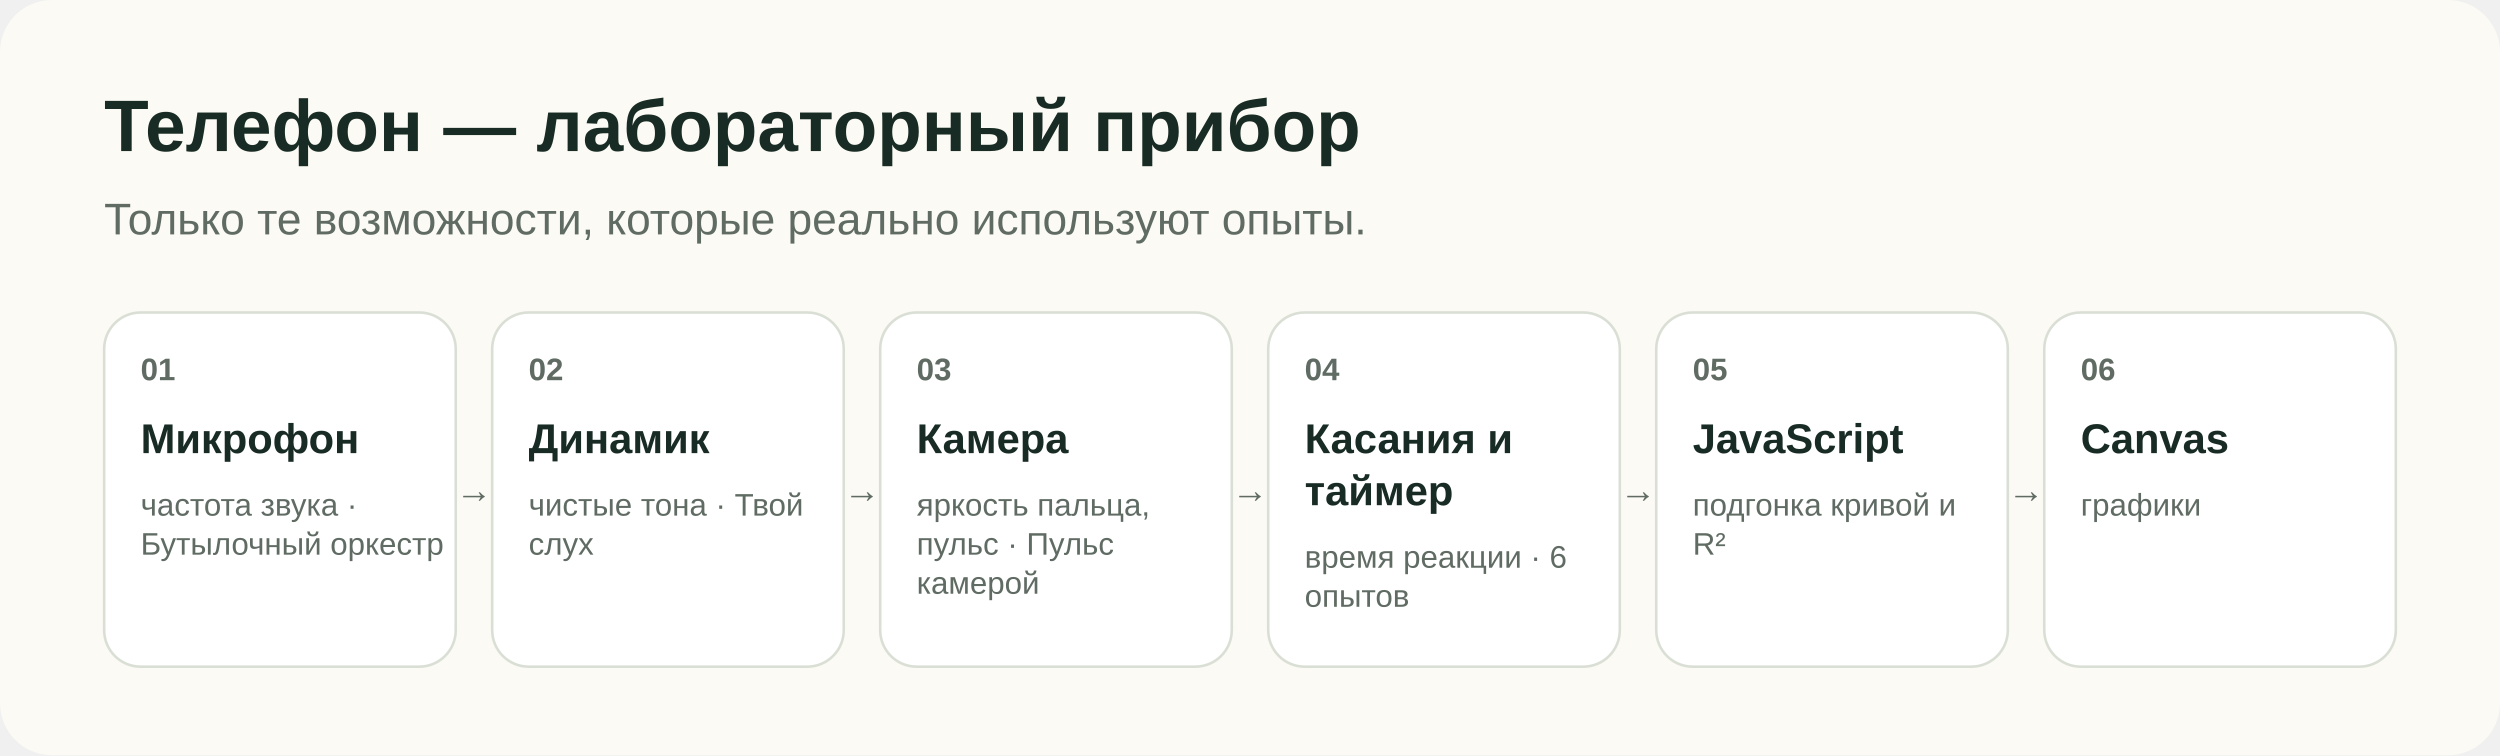
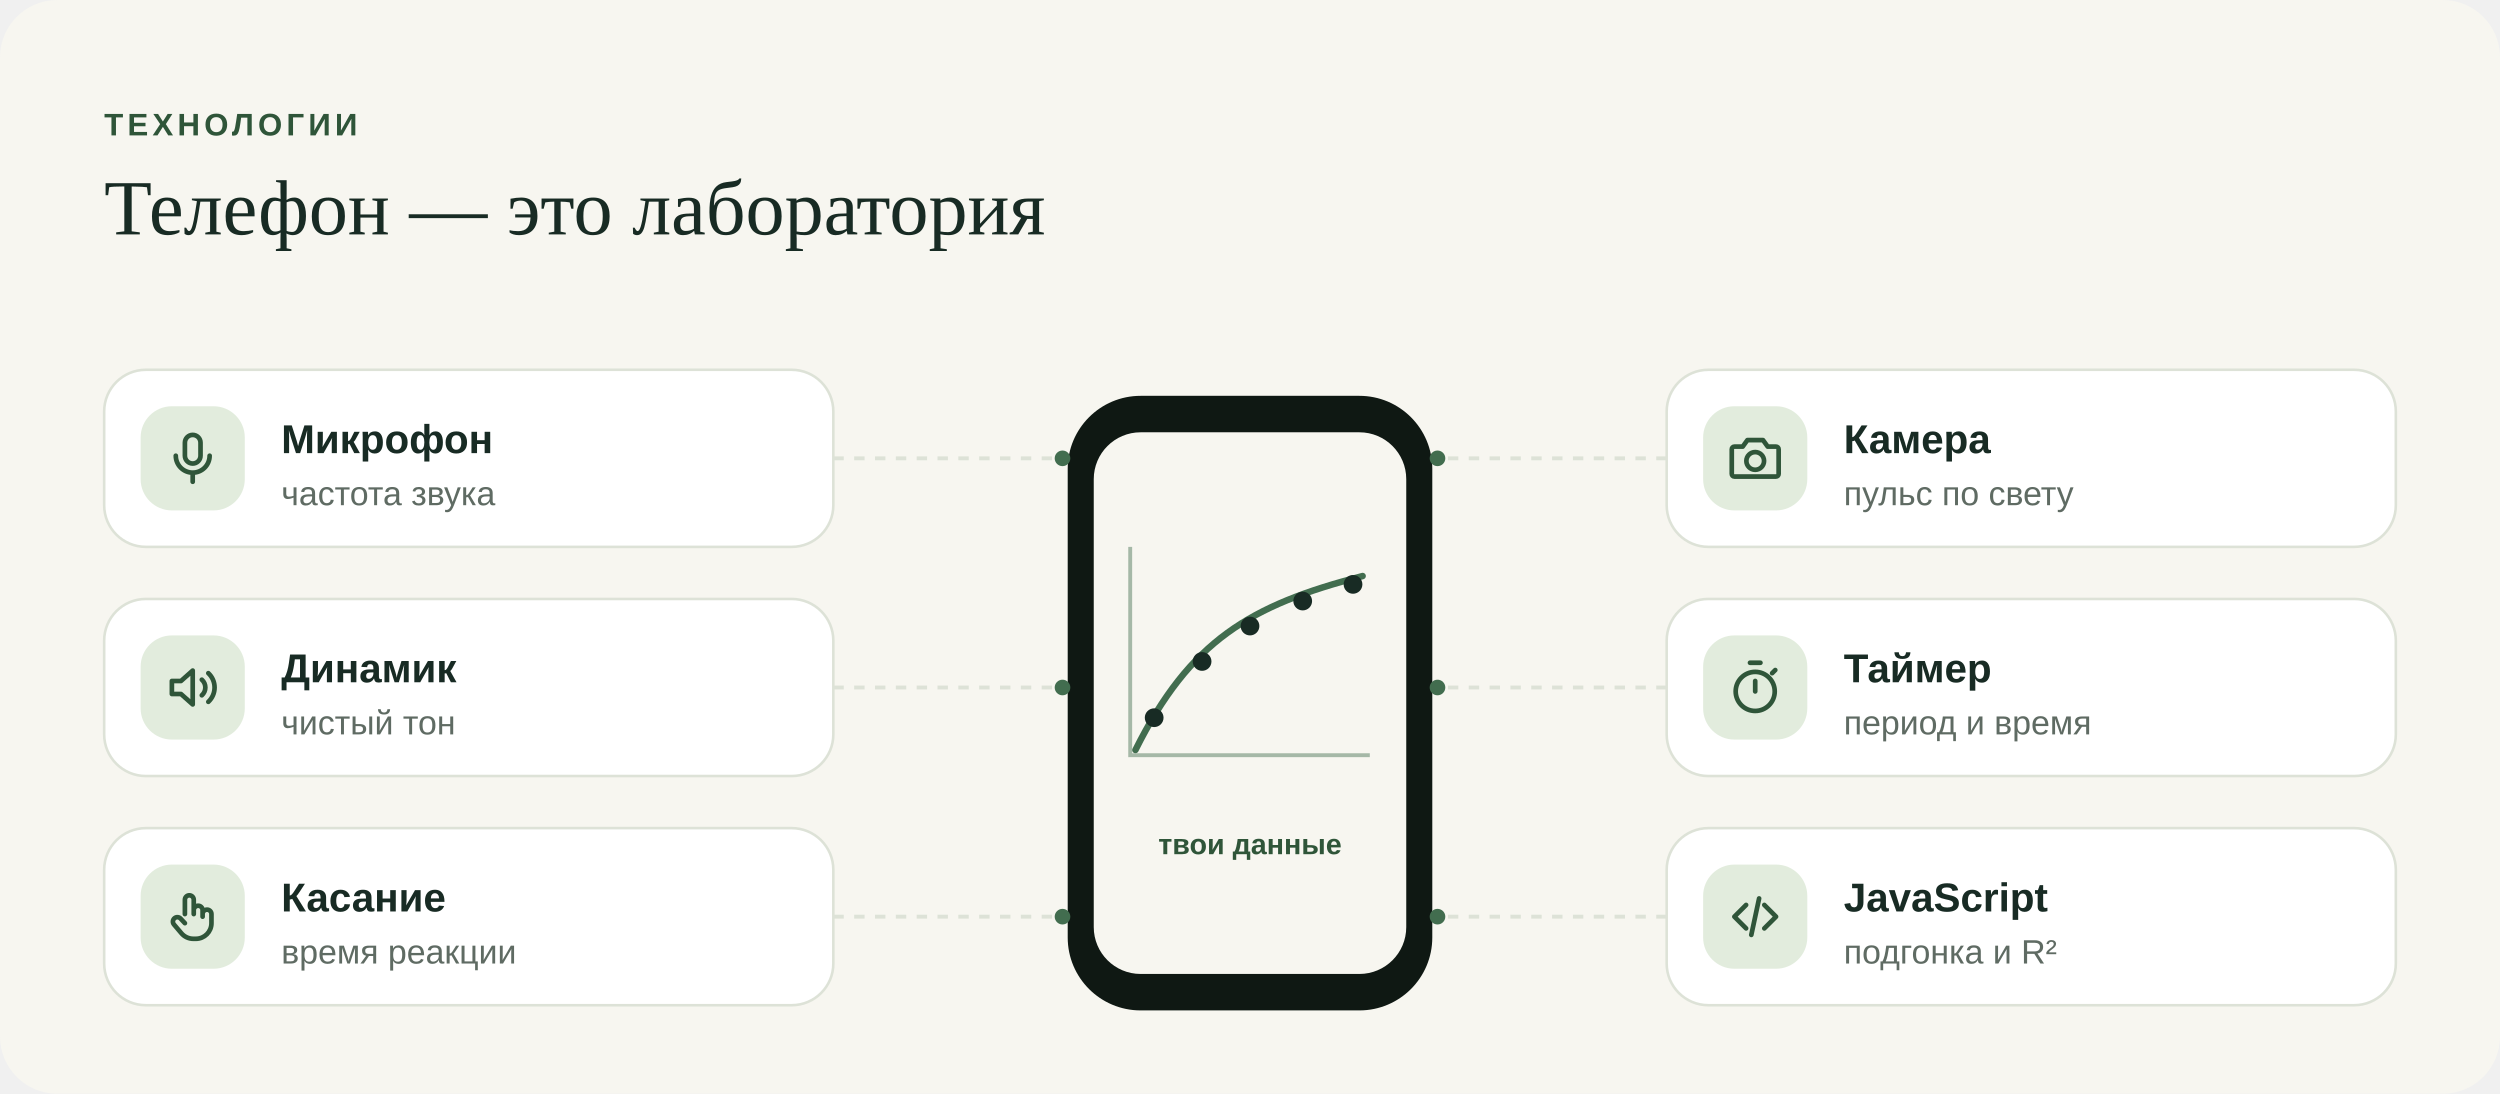
- <svg xmlns="http://www.w3.org/2000/svg" width="960" height="290" viewBox="0 0 960 290" role="img" aria-label="Телефон — лабораторный прибор">
-   <rect width="960" height="290" rx="20" fill="#FBFAF4" />
-   <text x="40" y="58" font-size="28" fill="#182B24" font-weight="700" font-family="'Segoe UI', Manrope, Arial, sans-serif">Телефон — лабораторный прибор</text>
-   <text x="40" y="90" font-size="17" fill="#5F6B63" font-weight="400" font-family="'Segoe UI', Manrope, Arial, sans-serif">Только те возможности, которые реально используют опыты.</text>
-   <rect x="40" y="120" width="135" height="136" rx="14" fill="#FFFFFF" stroke="#DADFD5" />
-   <text x="54" y="146" font-size="12" fill="#5F6B63" font-weight="700" font-family="'Segoe UI', Manrope, Arial, sans-serif">01</text>
-   <text x="54" y="174" font-size="16" fill="#182B24" font-weight="700" font-family="'Segoe UI', Manrope, Arial, sans-serif">Микрофон</text>
-   <text x="54" y="198" font-size="12" fill="#5F6B63" font-weight="400" font-family="'Segoe UI', Manrope, Arial, sans-serif">частота звука ·</text>
-   <text x="54" y="213" font-size="12" fill="#5F6B63" font-weight="400" font-family="'Segoe UI', Manrope, Arial, sans-serif">Бутылочный оркестр</text>
-   <text x="182" y="193" text-anchor="middle" font-size="14" fill="#5F6B63" font-family="'Segoe UI', Manrope, Arial, sans-serif">→</text>
-   <rect x="189" y="120" width="135" height="136" rx="14" fill="#FFFFFF" stroke="#DADFD5" />
-   <text x="203" y="146" font-size="12" fill="#5F6B63" font-weight="700" font-family="'Segoe UI', Manrope, Arial, sans-serif">02</text>
-   <text x="203" y="174" font-size="16" fill="#182B24" font-weight="700" font-family="'Segoe UI', Manrope, Arial, sans-serif">Динамик</text>
-   <text x="203" y="198" font-size="12" fill="#5F6B63" font-weight="400" font-family="'Segoe UI', Manrope, Arial, sans-serif">чистые тона · Твой</text>
-   <text x="203" y="213" font-size="12" fill="#5F6B63" font-weight="400" font-family="'Segoe UI', Manrope, Arial, sans-serif">слух</text>
-   <text x="331" y="193" text-anchor="middle" font-size="14" fill="#5F6B63" font-family="'Segoe UI', Manrope, Arial, sans-serif">→</text>
-   <rect x="338" y="120" width="135" height="136" rx="14" fill="#FFFFFF" stroke="#DADFD5" />
-   <text x="352" y="146" font-size="12" fill="#5F6B63" font-weight="700" font-family="'Segoe UI', Manrope, Arial, sans-serif">03</text>
-   <text x="352" y="174" font-size="16" fill="#182B24" font-weight="700" font-family="'Segoe UI', Manrope, Arial, sans-serif">Камера</text>
-   <text x="352" y="198" font-size="12" fill="#5F6B63" font-weight="400" font-family="'Segoe UI', Manrope, Arial, sans-serif">яркость пальца,</text>
-   <text x="352" y="213" font-size="12" fill="#5F6B63" font-weight="400" font-family="'Segoe UI', Manrope, Arial, sans-serif">пульс · Пульс</text>
-   <text x="352" y="228" font-size="12" fill="#5F6B63" font-weight="400" font-family="'Segoe UI', Manrope, Arial, sans-serif">камерой</text>
-   <text x="480" y="193" text-anchor="middle" font-size="14" fill="#5F6B63" font-family="'Segoe UI', Manrope, Arial, sans-serif">→</text>
-   <rect x="487" y="120" width="135" height="136" rx="14" fill="#FFFFFF" stroke="#DADFD5" />
-   <text x="501" y="146" font-size="12" fill="#5F6B63" font-weight="700" font-family="'Segoe UI', Manrope, Arial, sans-serif">04</text>
-   <text x="501" y="174" font-size="16" fill="#182B24" font-weight="700" font-family="'Segoe UI', Manrope, Arial, sans-serif">Касания и</text>
-   <text x="501" y="194" font-size="16" fill="#182B24" font-weight="700" font-family="'Segoe UI', Manrope, Arial, sans-serif">таймер</text>
-   <text x="501" y="218" font-size="12" fill="#5F6B63" font-weight="400" font-family="'Segoe UI', Manrope, Arial, sans-serif">время реакции · 6</text>
-   <text x="501" y="233" font-size="12" fill="#5F6B63" font-weight="400" font-family="'Segoe UI', Manrope, Arial, sans-serif">опытов</text>
-   <text x="629" y="193" text-anchor="middle" font-size="14" fill="#5F6B63" font-family="'Segoe UI', Manrope, Arial, sans-serif">→</text>
-   <rect x="636" y="120" width="135" height="136" rx="14" fill="#FFFFFF" stroke="#DADFD5" />
-   <text x="650" y="146" font-size="12" fill="#5F6B63" font-weight="700" font-family="'Segoe UI', Manrope, Arial, sans-serif">05</text>
-   <text x="650" y="174" font-size="16" fill="#182B24" font-weight="700" font-family="'Segoe UI', Manrope, Arial, sans-serif">JavaScript</text>
-   <text x="650" y="198" font-size="12" fill="#5F6B63" font-weight="400" font-family="'Segoe UI', Manrope, Arial, sans-serif">подгонка кривой и</text>
-   <text x="650" y="213" font-size="12" fill="#5F6B63" font-weight="400" font-family="'Segoe UI', Manrope, Arial, sans-serif">R²</text>
-   <text x="778" y="193" text-anchor="middle" font-size="14" fill="#5F6B63" font-family="'Segoe UI', Manrope, Arial, sans-serif">→</text>
-   <rect x="785" y="120" width="135" height="136" rx="14" fill="#FFFFFF" stroke="#DADFD5" />
-   <text x="799" y="146" font-size="12" fill="#5F6B63" font-weight="700" font-family="'Segoe UI', Manrope, Arial, sans-serif">06</text>
-   <text x="799" y="174" font-size="16" fill="#182B24" font-weight="700" font-family="'Segoe UI', Manrope, Arial, sans-serif">Canvas</text>
-   <text x="799" y="198" font-size="12" fill="#5F6B63" font-weight="400" font-family="'Segoe UI', Manrope, Arial, sans-serif">графики</text>
+ <svg xmlns="http://www.w3.org/2000/svg" width="960" height="420" viewBox="0 0 960 420" role="img" aria-label="Телефон как прибор">
+   <defs>
+     <linearGradient id="dk" x1="0" y1="0" x2="1" y2="1">
+       <stop offset="0" stop-color="#2C4A36" />
+       <stop offset="1" stop-color="#1C3024" />
+     </linearGradient>
+     <linearGradient id="mk" x1="0" y1="0" x2="1" y2="1">
+       <stop offset="0" stop-color="#5A8A63" />
+       <stop offset="1" stop-color="#2F5539" />
+     </linearGradient>
+     <pattern id="grid" width="24" height="24" patternUnits="userSpaceOnUse">
+       <path d="M24 0H0V24" fill="none" stroke="#FFFFFF" stroke-opacity=".06" />
+     </pattern>
+     <marker id="ar" viewBox="0 0 10 10" refX="8" refY="5" markerWidth="7" markerHeight="7" orient="auto">
+       <path d="M0 0L10 5L0 10z" fill="#8A958C" />
+     </marker>
+   </defs>
+   <rect width="960" height="420" rx="22" fill="#F7F6F0" />
+   <text x="40" y="52" font-size="12" fill="#2F5539" font-weight="700" font-family="'Segoe UI', Manrope, 'Helvetica Neue', Arial, sans-serif" letter-spacing="1.6">ТЕХНОЛОГИИ</text>
+   <text x="40" y="90" font-size="30" fill="#182B24" font-weight="400" font-family="Georgia, 'Times New Roman', serif">Телефон — это лаборатория</text>
+   <rect x="410" y="152" width="140" height="236" rx="28" fill="#0F1813" />
+   <rect x="420" y="166" width="120" height="208" rx="18" fill="#F7F6F0" />
+   <path d="M434 210V290H526" fill="none" stroke="#426D4F" stroke-opacity=".45" stroke-width="1.5" />
+   <path d="M436 288 C457 246, 480 232.4, 523.24 221.2" fill="none" stroke="#426D4F" stroke-width="2.5" stroke-linecap="round" />
+   <circle cx="443.2" cy="275.6" r="3.6" fill="#182B24" />
+   <circle cx="461.6" cy="254" r="3.6" fill="#182B24" />
+   <circle cx="480" cy="240.4" r="3.6" fill="#182B24" />
+   <circle cx="500.24" cy="230.8" r="3.6" fill="#182B24" />
+   <circle cx="519.56" cy="224.4" r="3.6" fill="#182B24" />
+   <text x="480" y="328" font-size="11" fill="#2F5539" font-weight="700" font-family="'Segoe UI', Manrope, 'Helvetica Neue', Arial, sans-serif" text-anchor="middle">твои данные</text>
+   <rect x="40" y="142" width="280" height="68" rx="16" fill="#FFFFFF" stroke="#DDE2D7" />
+   <rect x="54" y="156" width="40" height="40" rx="12" fill="#E2ECDD" />
+   <g transform="translate(62 164) scale(1)" fill="none" stroke="#2F5539" stroke-width="1.8" stroke-linecap="round" stroke-linejoin="round">
+     <rect x="9" y="3" width="6" height="11" rx="3" />
+     <path d="M5.5 11a6.5 6.5 0 0 0 13 0M12 17.5V21" />
+   </g>
+   <text x="108" y="174" font-size="15.5" fill="#182B24" font-weight="700" font-family="'Segoe UI', Manrope, 'Helvetica Neue', Arial, sans-serif">Микрофон</text>
+   <text x="108" y="194" font-size="13" fill="#5F6B63" font-weight="400" font-family="'Segoe UI', Manrope, 'Helvetica Neue', Arial, sans-serif">частота звука</text>
+   <path d="M320 176H408" stroke="#DDE2D7" stroke-width="1.5" stroke-dasharray="4 4" />
+   <circle cx="408" cy="176" r="3" fill="#426D4F" />
+   <rect x="40" y="230" width="280" height="68" rx="16" fill="#FFFFFF" stroke="#DDE2D7" />
+   <rect x="54" y="244" width="40" height="40" rx="12" fill="#E2ECDD" />
+   <g transform="translate(62 252) scale(1)" fill="none" stroke="#2F5539" stroke-width="1.8" stroke-linecap="round" stroke-linejoin="round">
+     <path d="M4 9.5h3.5L12 5.5v13l-4.5-4H4z" />
+     <path d="M15.5 9a4 4 0 0 1 0 6M18 6.5a7.5 7.5 0 0 1 0 11" />
+   </g>
+   <text x="108" y="262" font-size="15.5" fill="#182B24" font-weight="700" font-family="'Segoe UI', Manrope, 'Helvetica Neue', Arial, sans-serif">Динамик</text>
+   <text x="108" y="282" font-size="13" fill="#5F6B63" font-weight="400" font-family="'Segoe UI', Manrope, 'Helvetica Neue', Arial, sans-serif">чистый тон</text>
+   <path d="M320 264H408" stroke="#DDE2D7" stroke-width="1.5" stroke-dasharray="4 4" />
+   <circle cx="408" cy="264" r="3" fill="#426D4F" />
+   <rect x="40" y="318" width="280" height="68" rx="16" fill="#FFFFFF" stroke="#DDE2D7" />
+   <rect x="54" y="332" width="40" height="40" rx="12" fill="#E2ECDD" />
+   <g transform="translate(62 340) scale(1)" fill="none" stroke="#2F5539" stroke-width="1.8" stroke-linecap="round" stroke-linejoin="round">
+     <path d="M9 11V5.5a1.7 1.7 0 0 1 3.4 0V11m0-1.5a1.7 1.7 0 0 1 3.4 0V12m0-1a1.7 1.7 0 0 1 3.4 0v3.5a6 6 0 0 1-6 6h-1a6 6 0 0 1-4.6-2.2L4.8 15a1.7 1.7 0 0 1 2.6-2.2L9 14.5" />
+   </g>
+   <text x="108" y="350" font-size="15.5" fill="#182B24" font-weight="700" font-family="'Segoe UI', Manrope, 'Helvetica Neue', Arial, sans-serif">Касание</text>
+   <text x="108" y="370" font-size="13" fill="#5F6B63" font-weight="400" font-family="'Segoe UI', Manrope, 'Helvetica Neue', Arial, sans-serif">время реакции</text>
+   <path d="M320 352H408" stroke="#DDE2D7" stroke-width="1.5" stroke-dasharray="4 4" />
+   <circle cx="408" cy="352" r="3" fill="#426D4F" />
+   <rect x="640" y="142" width="280" height="68" rx="16" fill="#FFFFFF" stroke="#DDE2D7" />
+   <rect x="654" y="156" width="40" height="40" rx="12" fill="#E2ECDD" />
+   <g transform="translate(662 164) scale(1)" fill="none" stroke="#2F5539" stroke-width="1.8" stroke-linecap="round" stroke-linejoin="round">
+     <path d="M4 7.5h3.2L9 5h6l1.8 2.5H20a1 1 0 0 1 1 1V18a1 1 0 0 1-1 1H4a1 1 0 0 1-1-1V8.5a1 1 0 0 1 1-1z" />
+     <circle cx="12" cy="13" r="3.4" />
+   </g>
+   <text x="708" y="174" font-size="15.5" fill="#182B24" font-weight="700" font-family="'Segoe UI', Manrope, 'Helvetica Neue', Arial, sans-serif">Камера</text>
+   <text x="708" y="194" font-size="13" fill="#5F6B63" font-weight="400" font-family="'Segoe UI', Manrope, 'Helvetica Neue', Arial, sans-serif">пульс по свету</text>
+   <path d="M640 176H552" stroke="#DDE2D7" stroke-width="1.5" stroke-dasharray="4 4" />
+   <circle cx="552" cy="176" r="3" fill="#426D4F" />
+   <rect x="640" y="230" width="280" height="68" rx="16" fill="#FFFFFF" stroke="#DDE2D7" />
+   <rect x="654" y="244" width="40" height="40" rx="12" fill="#E2ECDD" />
+   <g transform="translate(662 252) scale(1)" fill="none" stroke="#2F5539" stroke-width="1.8" stroke-linecap="round" stroke-linejoin="round">
+     <circle cx="12" cy="13.5" r="7.5" />
+     <path d="M12 13.5V9.5M10 2.5h4M18.5 6.5l1.2-1.2" />
+   </g>
+   <text x="708" y="262" font-size="15.5" fill="#182B24" font-weight="700" font-family="'Segoe UI', Manrope, 'Helvetica Neue', Arial, sans-serif">Таймер</text>
+   <text x="708" y="282" font-size="13" fill="#5F6B63" font-weight="400" font-family="'Segoe UI', Manrope, 'Helvetica Neue', Arial, sans-serif">период и время</text>
+   <path d="M640 264H552" stroke="#DDE2D7" stroke-width="1.5" stroke-dasharray="4 4" />
+   <circle cx="552" cy="264" r="3" fill="#426D4F" />
+   <rect x="640" y="318" width="280" height="68" rx="16" fill="#FFFFFF" stroke="#DDE2D7" />
+   <rect x="654" y="332" width="40" height="40" rx="12" fill="#E2ECDD" />
+   <g transform="translate(662 340) scale(1)" fill="none" stroke="#2F5539" stroke-width="1.8" stroke-linecap="round" stroke-linejoin="round">
+     <path d="M8.5 7.5 4 12l4.5 4.5M15.5 7.5 20 12l-4.5 4.5M13.5 5l-3 14" />
+   </g>
+   <text x="708" y="350" font-size="15.5" fill="#182B24" font-weight="700" font-family="'Segoe UI', Manrope, 'Helvetica Neue', Arial, sans-serif">JavaScript</text>
+   <text x="708" y="370" font-size="13" fill="#5F6B63" font-weight="400" font-family="'Segoe UI', Manrope, 'Helvetica Neue', Arial, sans-serif">подгонка и R²</text>
+   <path d="M640 352H552" stroke="#DDE2D7" stroke-width="1.5" stroke-dasharray="4 4" />
+   <circle cx="552" cy="352" r="3" fill="#426D4F" />
</svg>
